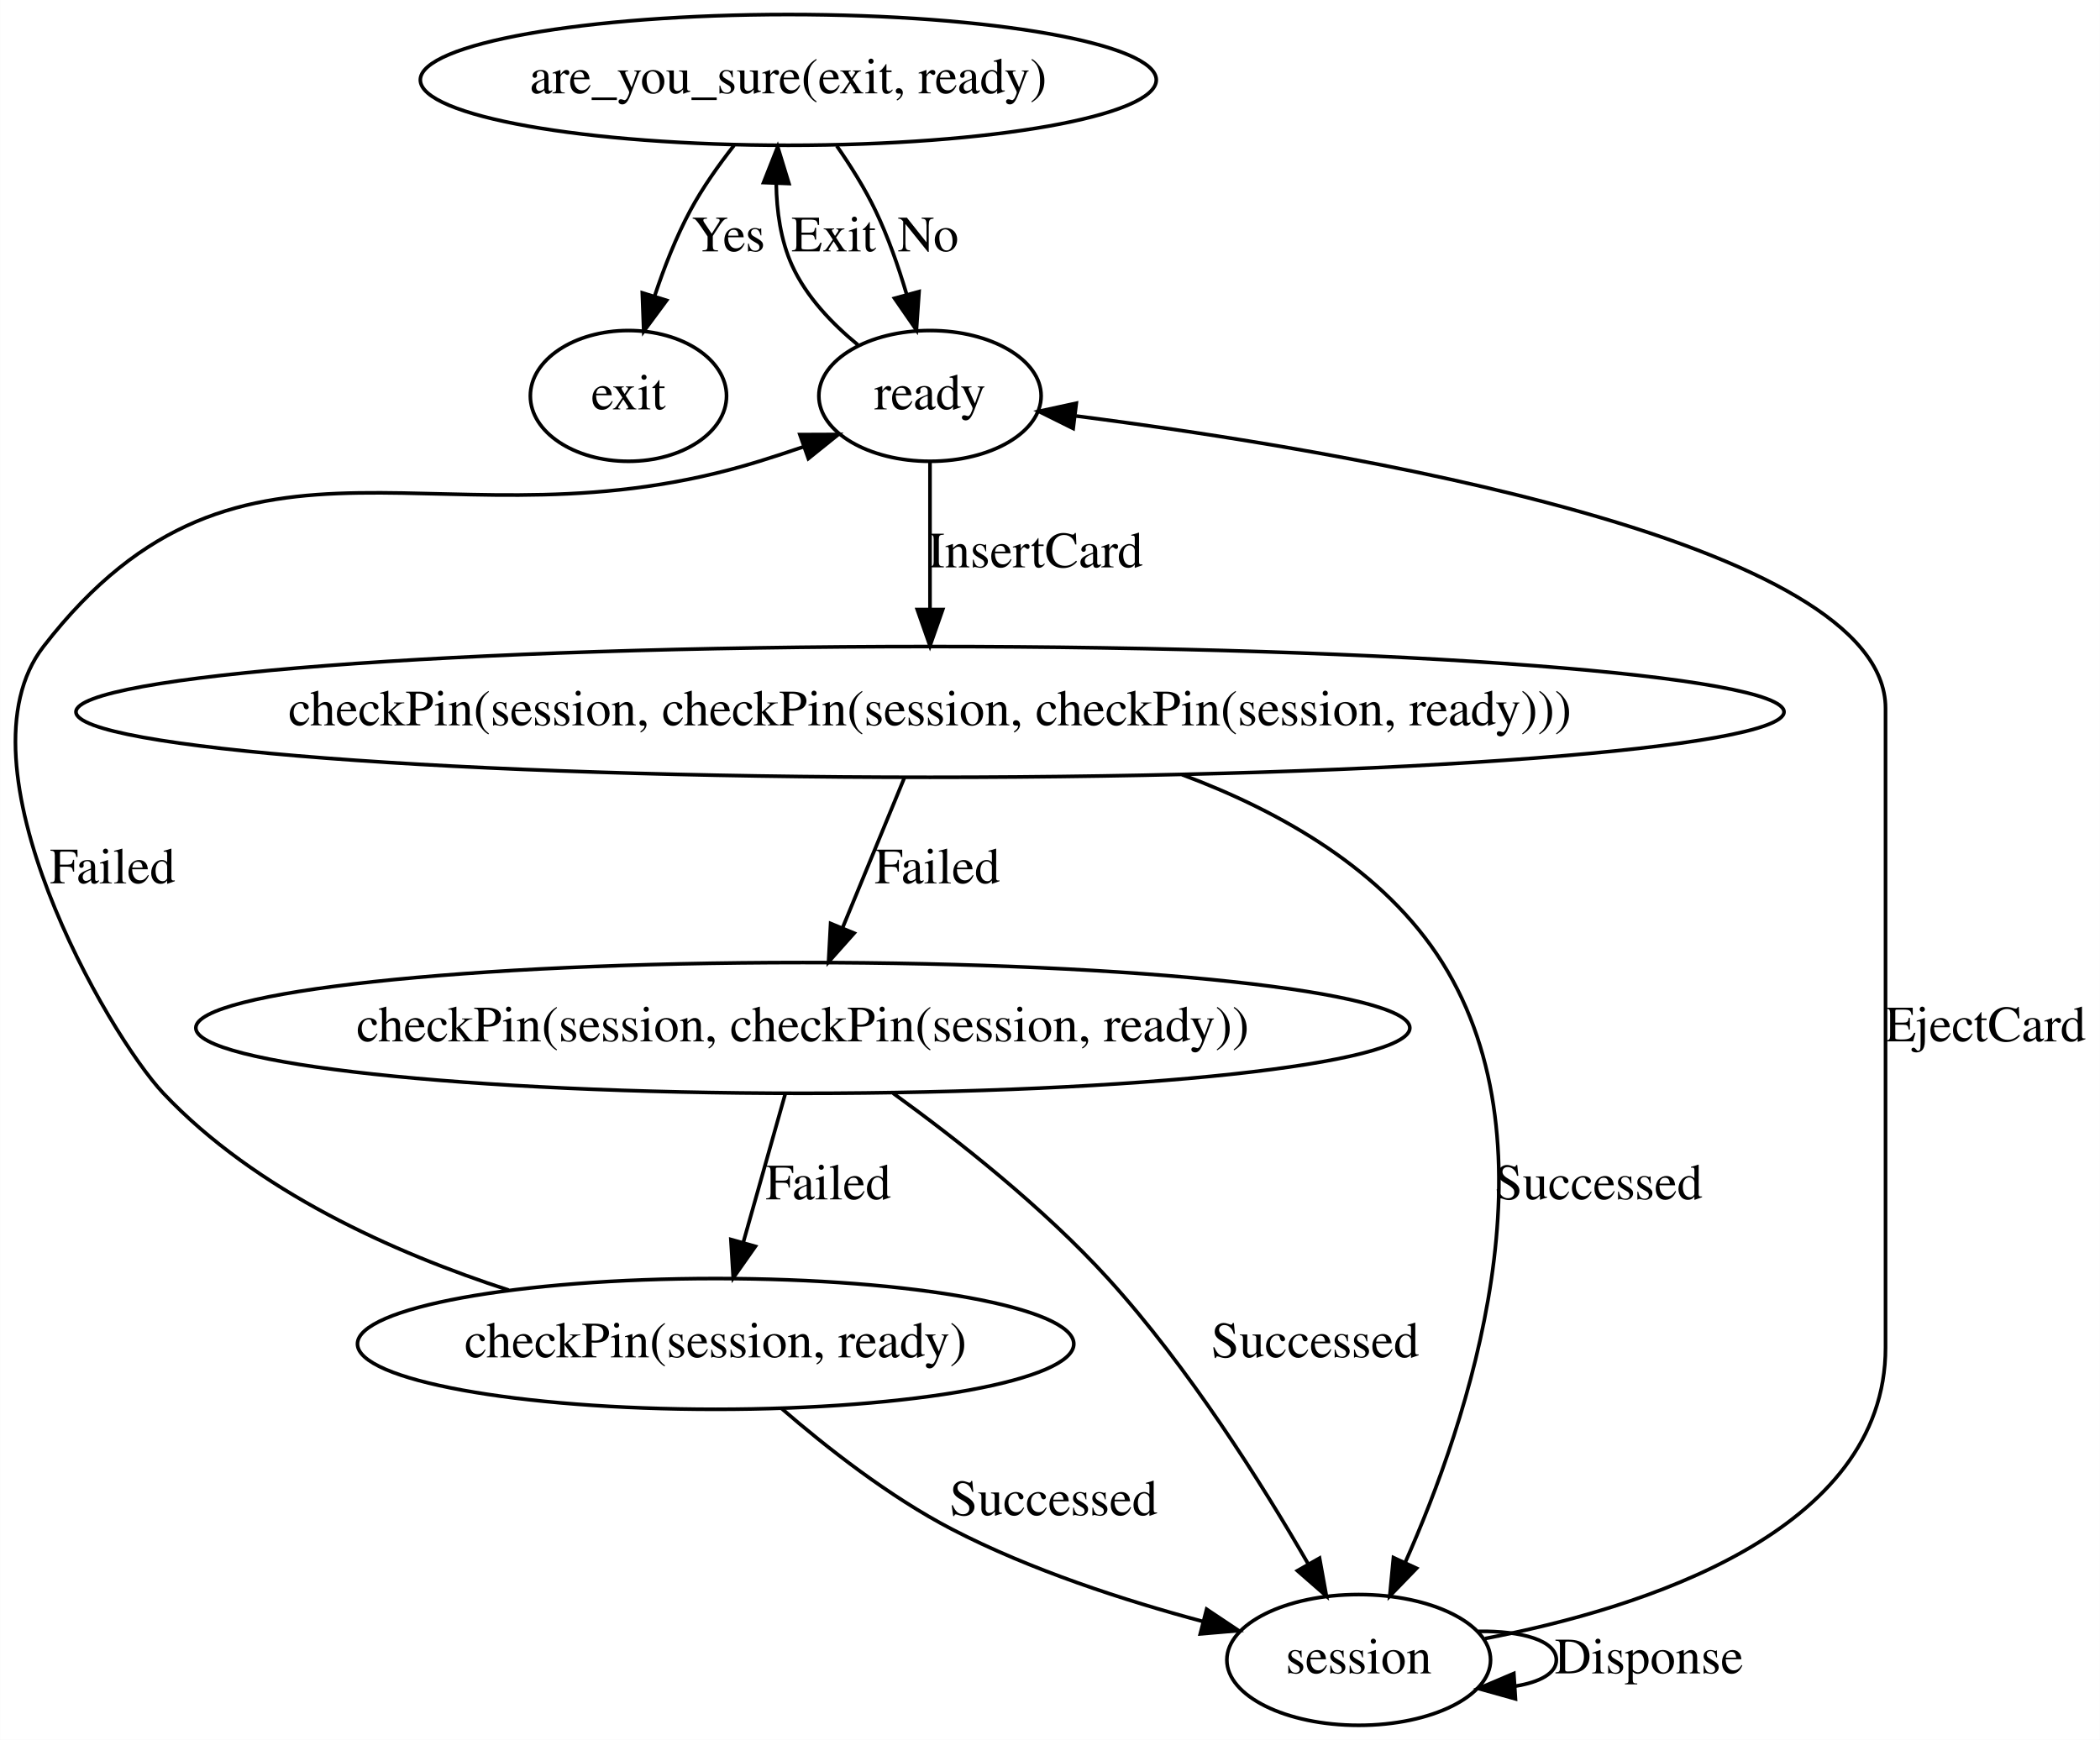
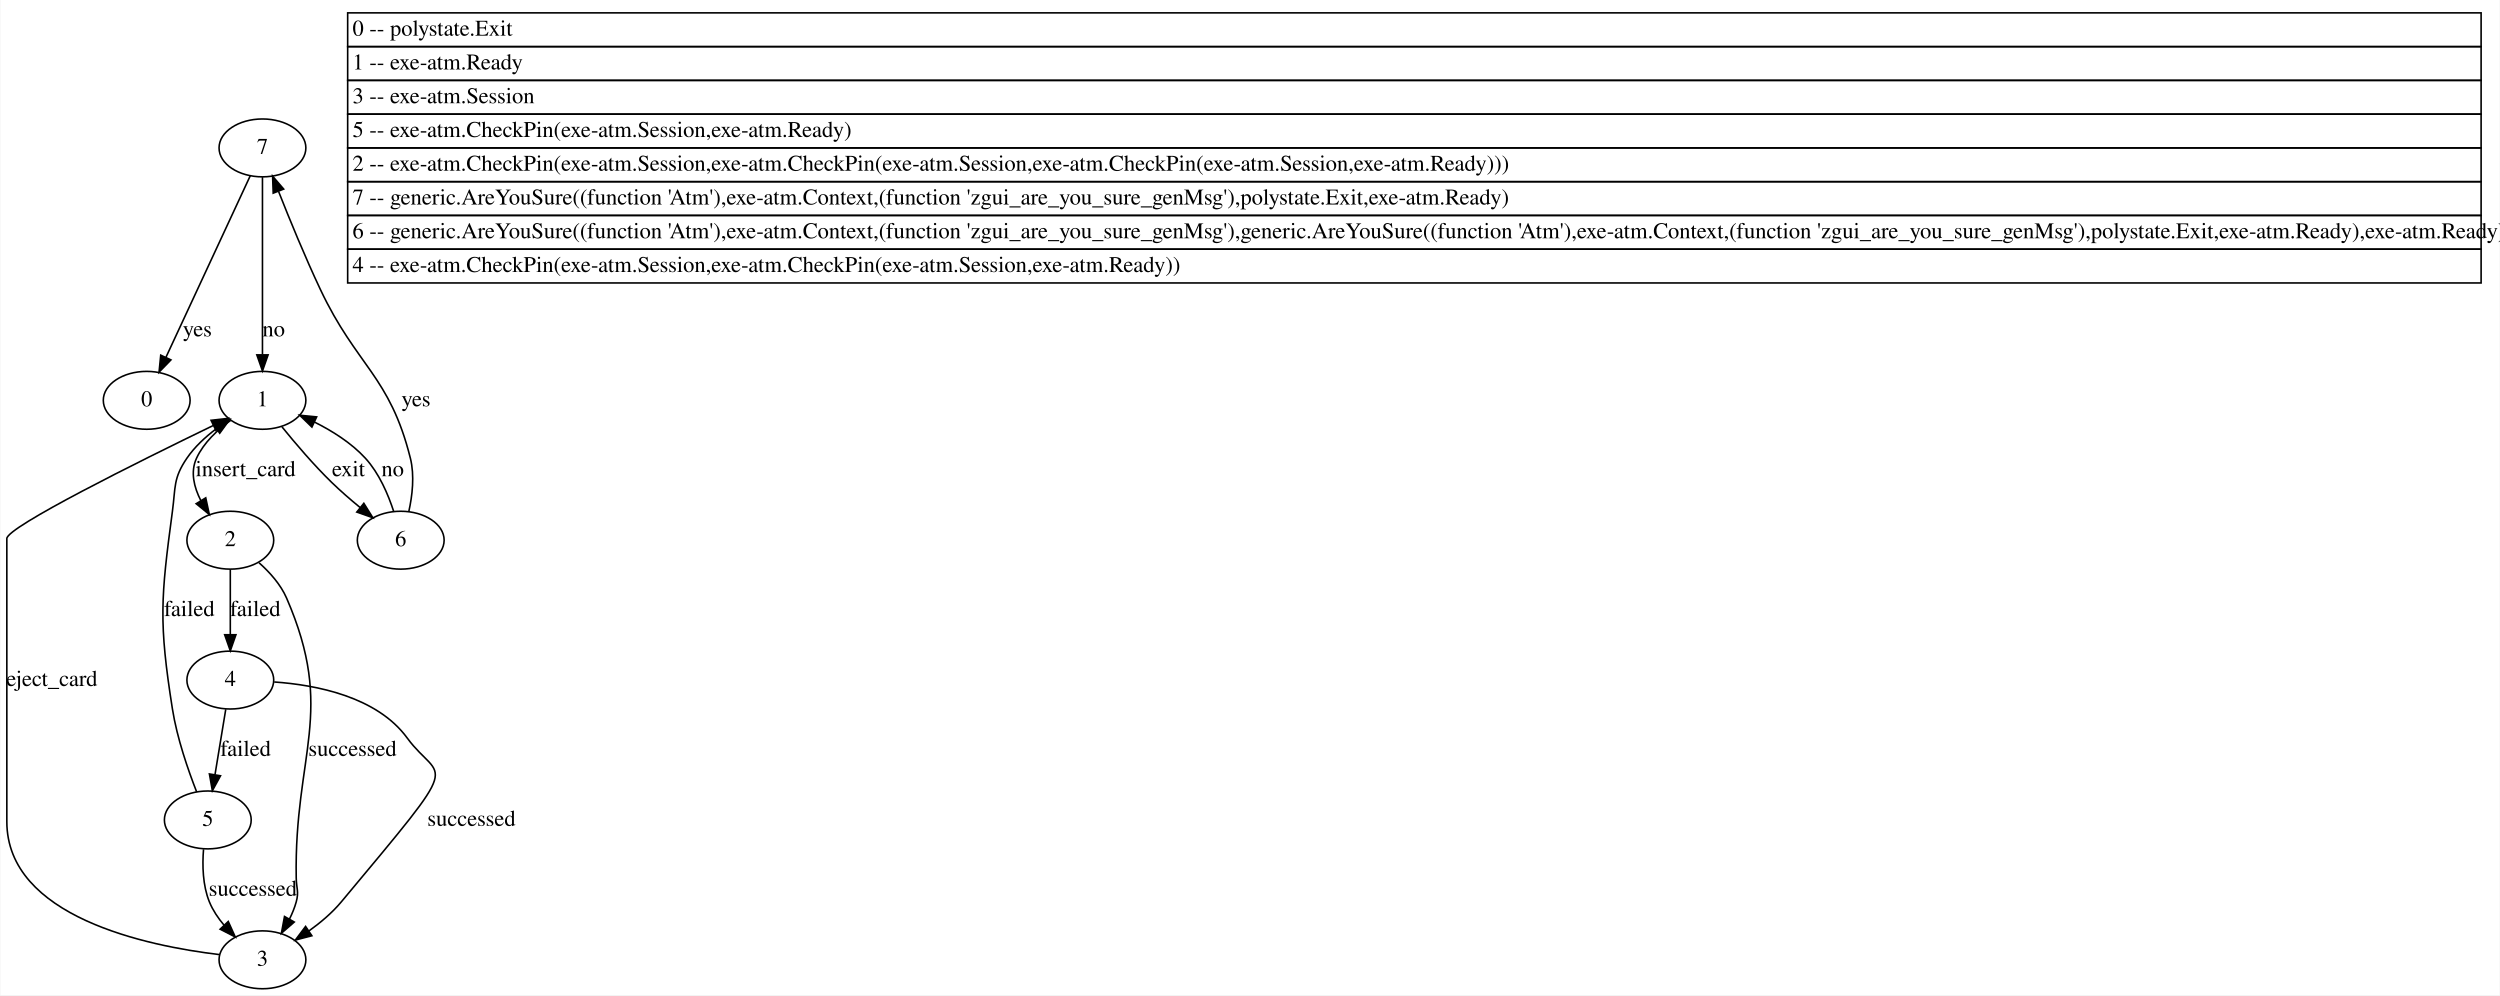
- <svg xmlns="http://www.w3.org/2000/svg" width="578pt" height="479pt" viewBox="0.00 0.00 577.94 479.00">
-   <g id="graph0" class="graph" transform="scale(1 1) rotate(0) translate(4 475)">
-     <polygon fill="white" stroke="transparent" points="-4,4 -4,-475 573.94,-475 573.94,4 -4,4" />
+ <svg xmlns="http://www.w3.org/2000/svg" width="1555pt" height="619pt" viewBox="0.00 0.00 1554.50 619.00">
+   <g id="graph0" class="graph" transform="scale(1 1) rotate(0) translate(4 615)">
+     <polygon fill="white" stroke="transparent" points="-4,4 -4,-615 1550.5,-615 1550.5,4 -4,4" />
    <g id="node1" class="node">
-       <ellipse fill="none" stroke="black" cx="212.94" cy="-453" rx="101.28" ry="18" />
-       <text text-anchor="middle" x="212.94" y="-449.3" font-family="Times,serif" font-size="14.00">are_you_sure(exit, ready)</text>
+       <ellipse fill="none" stroke="black" cx="87" cy="-366" rx="27" ry="18" />
+       <text text-anchor="middle" x="87" y="-362.3" font-family="Times,serif" font-size="14.00">0</text>
+     </g>
+     <g id="node2" class="node">
+       <ellipse fill="none" stroke="black" cx="159" cy="-366" rx="27" ry="18" />
+       <text text-anchor="middle" x="159" y="-362.3" font-family="Times,serif" font-size="14.00">1</text>
+     </g>
+     <g id="node5" class="node">
+       <ellipse fill="none" stroke="black" cx="139" cy="-279" rx="27" ry="18" />
+       <text text-anchor="middle" x="139" y="-275.3" font-family="Times,serif" font-size="14.00">2</text>
+     </g>
+     <g id="edge1" class="edge">
+       <path fill="none" stroke="black" d="M139.27,-353.58C131.09,-347.69 122.47,-339.69 118,-330 114.06,-321.46 116.39,-311.97 120.7,-303.58" />
+       <polygon fill="black" stroke="black" points="123.72,-305.35 125.95,-294.99 117.75,-301.7 123.72,-305.35" />
+       <text text-anchor="middle" x="148.5" y="-318.8" font-family="Times,serif" font-size="14.00">insert_card</text>
+     </g>
+     <g id="node7" class="node">
+       <ellipse fill="none" stroke="black" cx="245" cy="-279" rx="27" ry="18" />
+       <text text-anchor="middle" x="245" y="-275.3" font-family="Times,serif" font-size="14.00">6</text>
+     </g>
+     <g id="edge9" class="edge">
+       <path fill="none" stroke="black" d="M171.13,-349.5C179.4,-339.29 190.84,-325.86 202,-315 207.5,-309.65 213.75,-304.23 219.74,-299.31" />
+       <polygon fill="black" stroke="black" points="222.05,-301.95 227.66,-292.97 217.67,-296.49 222.05,-301.95" />
+       <text text-anchor="middle" x="212.5" y="-318.8" font-family="Times,serif" font-size="14.00">exit</text>
+     </g>
+     <g id="node3" class="node">
+       <ellipse fill="none" stroke="black" cx="159" cy="-18" rx="27" ry="18" />
+       <text text-anchor="middle" x="159" y="-14.3" font-family="Times,serif" font-size="14.00">3</text>
+     </g>
+     <g id="edge3" class="edge">
+       <path fill="none" stroke="black" d="M132.39,-21.22C87.12,-26.61 0,-44.68 0,-104 0,-280 0,-280 0,-280 0,-287.2 82.07,-327.92 128.28,-350.29" />
+       <polygon fill="black" stroke="black" points="127.03,-353.57 137.56,-354.76 130.07,-347.27 127.03,-353.57" />
+       <text text-anchor="middle" x="28" y="-188.3" font-family="Times,serif" font-size="14.00">eject_card</text>
    </g>
    <g id="node4" class="node">
-       <ellipse fill="none" stroke="black" cx="168.94" cy="-366" rx="27" ry="18" />
-       <text text-anchor="middle" x="168.94" y="-362.3" font-family="Times,serif" font-size="14.00">exit</text>
+       <ellipse fill="none" stroke="black" cx="125" cy="-105" rx="27" ry="18" />
+       <text text-anchor="middle" x="125" y="-101.3" font-family="Times,serif" font-size="14.00">5</text>
+     </g>
+     <g id="edge8" class="edge">
+       <path fill="none" stroke="black" d="M118.08,-122.41C112.77,-135.97 105.86,-155.86 103,-174 94.48,-228 95.74,-242.82 103,-297 105.02,-312.07 103.44,-317.44 112,-330 116.76,-336.97 123.37,-343.1 130.13,-348.2" />
+       <polygon fill="black" stroke="black" points="128.43,-351.29 138.65,-354.1 132.42,-345.53 128.43,-351.29" />
+       <text text-anchor="middle" x="113.5" y="-231.8" font-family="Times,serif" font-size="14.00">failed</text>
+     </g>
+     <g id="edge7" class="edge">
+       <path fill="none" stroke="black" d="M122.35,-86.72C121.55,-76.79 121.8,-64.29 126,-54 128.13,-48.78 131.44,-43.88 135.14,-39.5" />
+       <polygon fill="black" stroke="black" points="137.73,-41.85 142.09,-32.2 132.66,-37.03 137.73,-41.85" />
+       <text text-anchor="middle" x="153" y="-57.8" font-family="Times,serif" font-size="14.00">successed</text>
+     </g>
+     <g id="edge2" class="edge">
+       <path fill="none" stroke="black" d="M156.86,-264.97C163.49,-259.07 170.3,-251.51 174,-243 204.84,-172.03 178.67,-146.37 180,-69 180.11,-62.33 181.78,-60.42 180,-54 179,-50.37 177.5,-46.74 175.77,-43.27" />
+       <polygon fill="black" stroke="black" points="178.78,-41.49 170.78,-34.54 172.71,-44.96 178.78,-41.49" />
+       <text text-anchor="middle" x="215" y="-144.8" font-family="Times,serif" font-size="14.00">successed</text>
+     </g>
+     <g id="node8" class="node">
+       <ellipse fill="none" stroke="black" cx="139" cy="-192" rx="27" ry="18" />
+       <text text-anchor="middle" x="139" y="-188.3" font-family="Times,serif" font-size="14.00">4</text>
+     </g>
+     <g id="edge4" class="edge">
+       <path fill="none" stroke="black" d="M139,-260.8C139,-249.16 139,-233.55 139,-220.24" />
+       <polygon fill="black" stroke="black" points="142.5,-220.18 139,-210.18 135.5,-220.18 142.5,-220.18" />
+       <text text-anchor="middle" x="154.5" y="-231.8" font-family="Times,serif" font-size="14.00">failed</text>
+     </g>
+     <g id="node6" class="node">
+       <ellipse fill="none" stroke="black" cx="159" cy="-523" rx="27" ry="18" />
+       <text text-anchor="middle" x="159" y="-519.3" font-family="Times,serif" font-size="14.00">7</text>
    </g>
    <g id="edge11" class="edge">
-       <path fill="none" stroke="black" d="M198.01,-434.97C193.71,-429.49 189.28,-423.22 185.94,-417 182.03,-409.7 178.75,-401.32 176.16,-393.53" />
-       <polygon fill="black" stroke="black" points="179.45,-392.3 173.15,-383.78 172.76,-394.37 179.45,-392.3" />
-       <text text-anchor="middle" x="196.44" y="-405.8" font-family="Times,serif" font-size="14.00">Yes</text>
-     </g>
-     <g id="node5" class="node">
-       <ellipse fill="none" stroke="black" cx="251.94" cy="-366" rx="30.59" ry="18" />
-       <text text-anchor="middle" x="251.94" y="-362.3" font-family="Times,serif" font-size="14.00">ready</text>
+       <path fill="none" stroke="black" d="M151.43,-505.71C138.93,-478.8 113.88,-424.86 98.96,-392.75" />
+       <polygon fill="black" stroke="black" points="102.07,-391.14 94.68,-383.54 95.72,-394.09 102.07,-391.14" />
+       <text text-anchor="middle" x="118.5" y="-405.8" font-family="Times,serif" font-size="14.00">yes</text>
    </g>
    <g id="edge12" class="edge">
-       <path fill="none" stroke="black" d="M226.27,-434.84C230.1,-429.35 234.02,-423.11 236.94,-417 240.39,-409.81 243.23,-401.65 245.49,-394.04" />
-       <polygon fill="black" stroke="black" points="248.93,-394.72 248.2,-384.15 242.18,-392.87 248.93,-394.72" />
-       <text text-anchor="middle" x="251.44" y="-405.8" font-family="Times,serif" font-size="14.00">No</text>
+       <path fill="none" stroke="black" d="M159,-504.82C159,-478.17 159,-426.61 159,-394.66" />
+       <polygon fill="black" stroke="black" points="162.5,-394.26 159,-384.26 155.5,-394.26 162.5,-394.26" />
+       <text text-anchor="middle" x="166" y="-405.8" font-family="Times,serif" font-size="14.00">no</text>
    </g>
-     <g id="node2" class="node">
-       <ellipse fill="none" stroke="black" cx="251.94" cy="-279" rx="235.06" ry="18" />
-       <text text-anchor="middle" x="251.94" y="-275.3" font-family="Times,serif" font-size="14.00">checkPin(session, checkPin(session, checkPin(session, ready)))</text>
+     <g id="edge13" class="edge">
+       <path fill="none" stroke="black" d="M240.63,-296.86C237.22,-307.38 231.59,-320.64 223,-330 214.3,-339.48 202.44,-346.94 191.28,-352.5" />
+       <polygon fill="black" stroke="black" points="189.76,-349.35 182.16,-356.73 192.71,-355.7 189.76,-349.35" />
+       <text text-anchor="middle" x="240" y="-318.8" font-family="Times,serif" font-size="14.00">no</text>
    </g>
-     <g id="node6" class="node">
-       <ellipse fill="none" stroke="black" cx="369.94" cy="-18" rx="36.29" ry="18" />
-       <text text-anchor="middle" x="369.94" y="-14.3" font-family="Times,serif" font-size="14.00">session</text>
-     </g>
-     <g id="edge2" class="edge">
-       <path fill="none" stroke="black" d="M321.33,-261.72C348.52,-251.58 376.97,-235.43 392.94,-210 425.28,-158.5 399.99,-83.64 382.68,-44.7" />
-       <polygon fill="black" stroke="black" points="385.86,-43.23 378.49,-35.61 379.5,-46.16 385.86,-43.23" />
-       <text text-anchor="middle" x="435.94" y="-144.8" font-family="Times,serif" font-size="14.00">Successed</text>
-     </g>
-     <g id="node7" class="node">
-       <ellipse fill="none" stroke="black" cx="216.94" cy="-192" rx="167.07" ry="18" />
-       <text text-anchor="middle" x="216.94" y="-188.3" font-family="Times,serif" font-size="14.00">checkPin(session, checkPin(session, ready))</text>
+     <g id="edge10" class="edge">
+       <path fill="none" stroke="black" d="M250.04,-296.86C252.21,-306.64 253.71,-319.14 251,-330 238.17,-381.31 217.58,-387.17 195,-435 185.49,-455.14 175.9,-478.49 169.02,-495.92" />
+       <polygon fill="black" stroke="black" points="165.68,-494.85 165.3,-505.44 172.2,-497.4 165.68,-494.85" />
+       <text text-anchor="middle" x="254.5" y="-362.3" font-family="Times,serif" font-size="14.00">yes</text>
    </g>
    <g id="edge5" class="edge">
-       <path fill="none" stroke="black" d="M244.86,-260.8C239.97,-248.93 233.38,-232.93 227.83,-219.45" />
-       <polygon fill="black" stroke="black" points="231.06,-218.09 224.02,-210.18 224.59,-220.75 231.06,-218.09" />
-       <text text-anchor="middle" x="253.94" y="-231.8" font-family="Times,serif" font-size="14.00">Failed</text>
-     </g>
-     <g id="node3" class="node">
-       <ellipse fill="none" stroke="black" cx="192.94" cy="-105" rx="98.58" ry="18" />
-       <text text-anchor="middle" x="192.94" y="-101.3" font-family="Times,serif" font-size="14.00">checkPin(session, ready)</text>
-     </g>
-     <g id="edge9" class="edge">
-       <path fill="none" stroke="black" d="M135.99,-119.81C104.34,-130.09 66.34,-147.09 40.94,-174 25.71,-190.14 -17.17,-264.56 7.94,-297 63.3,-368.52 118.55,-321.26 204.94,-348 208.95,-349.24 213.13,-350.62 217.26,-352.04" />
-       <polygon fill="black" stroke="black" points="216.13,-355.35 226.72,-355.39 218.46,-348.75 216.13,-355.35" />
-       <text text-anchor="middle" x="26.94" y="-231.8" font-family="Times,serif" font-size="14.00">Failed</text>
-     </g>
-     <g id="edge8" class="edge">
-       <path fill="none" stroke="black" d="M211.08,-87.23C223.49,-76.48 240.76,-62.93 257.94,-54 279.63,-42.73 305.6,-34.33 327.06,-28.59" />
-       <polygon fill="black" stroke="black" points="328.08,-31.95 336.89,-26.07 326.33,-25.17 328.08,-31.95" />
-       <text text-anchor="middle" x="285.94" y="-57.8" font-family="Times,serif" font-size="14.00">Successed</text>
-     </g>
-     <g id="edge10" class="edge">
-       <path fill="none" stroke="black" d="M232.11,-380.04C225.03,-385.84 217.85,-393.33 213.94,-402 210.84,-408.89 209.73,-416.87 209.62,-424.4" />
-       <polygon fill="black" stroke="black" points="206.13,-424.74 210.02,-434.6 213.12,-424.47 206.13,-424.74" />
-       <text text-anchor="middle" x="225.44" y="-405.8" font-family="Times,serif" font-size="14.00">Exit</text>
-     </g>
-     <g id="edge1" class="edge">
-       <path fill="none" stroke="black" d="M251.94,-347.8C251.94,-336.16 251.94,-320.55 251.94,-307.24" />
-       <polygon fill="black" stroke="black" points="255.44,-307.18 251.94,-297.18 248.44,-307.18 255.44,-307.18" />
-       <text text-anchor="middle" x="280.94" y="-318.8" font-family="Times,serif" font-size="14.00">InsertCard</text>
-     </g>
-     <g id="edge4" class="edge">
-       <path fill="none" stroke="black" d="M404.67,-23.88C447.57,-32.08 514.94,-53.08 514.94,-104 514.94,-280 514.94,-280 514.94,-280 514.94,-326.25 365.82,-351.04 292.15,-360.47" />
-       <polygon fill="black" stroke="black" points="291.35,-357.04 281.86,-361.75 292.21,-363.99 291.35,-357.04" />
-       <text text-anchor="middle" x="542.44" y="-188.3" font-family="Times,serif" font-size="14.00">EjectCard</text>
-     </g>
-     <g id="edge3" class="edge">
-       <path fill="none" stroke="black" d="M402.87,-25.87C414.7,-26.04 424.34,-23.41 424.34,-18 424.34,-14.28 419.78,-11.88 413.09,-10.79" />
-       <polygon fill="black" stroke="black" points="413.08,-7.28 402.87,-10.13 412.63,-14.27 413.08,-7.28" />
-       <text text-anchor="middle" x="449.84" y="-14.3" font-family="Times,serif" font-size="14.00">Disponse</text>
-     </g>
-     <g id="edge7" class="edge">
-       <path fill="none" stroke="black" d="M212.09,-173.8C208.77,-162.05 204.3,-146.24 200.52,-132.84" />
-       <polygon fill="black" stroke="black" points="203.88,-131.85 197.79,-123.18 197.14,-133.75 203.88,-131.85" />
-       <text text-anchor="middle" x="223.94" y="-144.8" font-family="Times,serif" font-size="14.00">Failed</text>
+       <path fill="none" stroke="black" d="M166.31,-190.81C192.31,-188.99 230.19,-181.72 249,-156 270.23,-126.97 286.58,-148.16 208,-54 202.32,-47.19 195.02,-41.05 187.81,-35.89" />
+       <polygon fill="black" stroke="black" points="189.73,-32.96 179.47,-30.29 185.82,-38.77 189.73,-32.96" />
+       <text text-anchor="middle" x="289" y="-101.3" font-family="Times,serif" font-size="14.00">successed</text>
    </g>
    <g id="edge6" class="edge">
-       <path fill="none" stroke="black" d="M241.79,-174.01C259.47,-161.21 283.14,-142.57 300.94,-123 323.14,-98.59 343.34,-66.43 356.07,-44.37" />
-       <polygon fill="black" stroke="black" points="359.16,-46.02 361.05,-35.59 353.07,-42.56 359.16,-46.02" />
-       <text text-anchor="middle" x="357.94" y="-101.3" font-family="Times,serif" font-size="14.00">Successed</text>
+       <path fill="none" stroke="black" d="M136.17,-173.8C134.25,-162.16 131.68,-146.55 129.49,-133.24" />
+       <polygon fill="black" stroke="black" points="132.91,-132.47 127.83,-123.18 126,-133.61 132.91,-132.47" />
+       <text text-anchor="middle" x="148.5" y="-144.8" font-family="Times,serif" font-size="14.00">failed</text>
+     </g>
+     <g id="node9" class="node">
+       <polygon fill="none" stroke="black" points="212,-586 212,-607 1539,-607 1539,-586 212,-586" />
+       <text text-anchor="start" x="215" y="-592.8" font-family="Times,serif" font-size="14.00">0 -- polystate.Exit</text>
+       <polygon fill="none" stroke="black" points="212,-565 212,-586 1539,-586 1539,-565 212,-565" />
+       <text text-anchor="start" x="215" y="-571.8" font-family="Times,serif" font-size="14.00">1 -- exe-atm.Ready</text>
+       <polygon fill="none" stroke="black" points="212,-544 212,-565 1539,-565 1539,-544 212,-544" />
+       <text text-anchor="start" x="215" y="-550.8" font-family="Times,serif" font-size="14.00">3 -- exe-atm.Session</text>
+       <polygon fill="none" stroke="black" points="212,-523 212,-544 1539,-544 1539,-523 212,-523" />
+       <text text-anchor="start" x="215" y="-529.8" font-family="Times,serif" font-size="14.00">5 -- exe-atm.CheckPin(exe-atm.Session,exe-atm.Ready)</text>
+       <polygon fill="none" stroke="black" points="212,-502 212,-523 1539,-523 1539,-502 212,-502" />
+       <text text-anchor="start" x="215" y="-508.8" font-family="Times,serif" font-size="14.00">2 -- exe-atm.CheckPin(exe-atm.Session,exe-atm.CheckPin(exe-atm.Session,exe-atm.CheckPin(exe-atm.Session,exe-atm.Ready)))</text>
+       <polygon fill="none" stroke="black" points="212,-481 212,-502 1539,-502 1539,-481 212,-481" />
+       <text text-anchor="start" x="215" y="-487.8" font-family="Times,serif" font-size="14.00">7 -- generic.AreYouSure((function 'Atm'),exe-atm.Context,(function 'zgui_are_you_sure_genMsg'),polystate.Exit,exe-atm.Ready)</text>
+       <polygon fill="none" stroke="black" points="212,-460 212,-481 1539,-481 1539,-460 212,-460" />
+       <text text-anchor="start" x="215" y="-466.8" font-family="Times,serif" font-size="14.00">6 -- generic.AreYouSure((function 'Atm'),exe-atm.Context,(function 'zgui_are_you_sure_genMsg'),generic.AreYouSure((function 'Atm'),exe-atm.Context,(function 'zgui_are_you_sure_genMsg'),polystate.Exit,exe-atm.Ready),exe-atm.Ready)</text>
+       <polygon fill="none" stroke="black" points="212,-439 212,-460 1539,-460 1539,-439 212,-439" />
+       <text text-anchor="start" x="215" y="-445.8" font-family="Times,serif" font-size="14.00">4 -- exe-atm.CheckPin(exe-atm.Session,exe-atm.CheckPin(exe-atm.Session,exe-atm.Ready))</text>
    </g>
  </g>
</svg>
